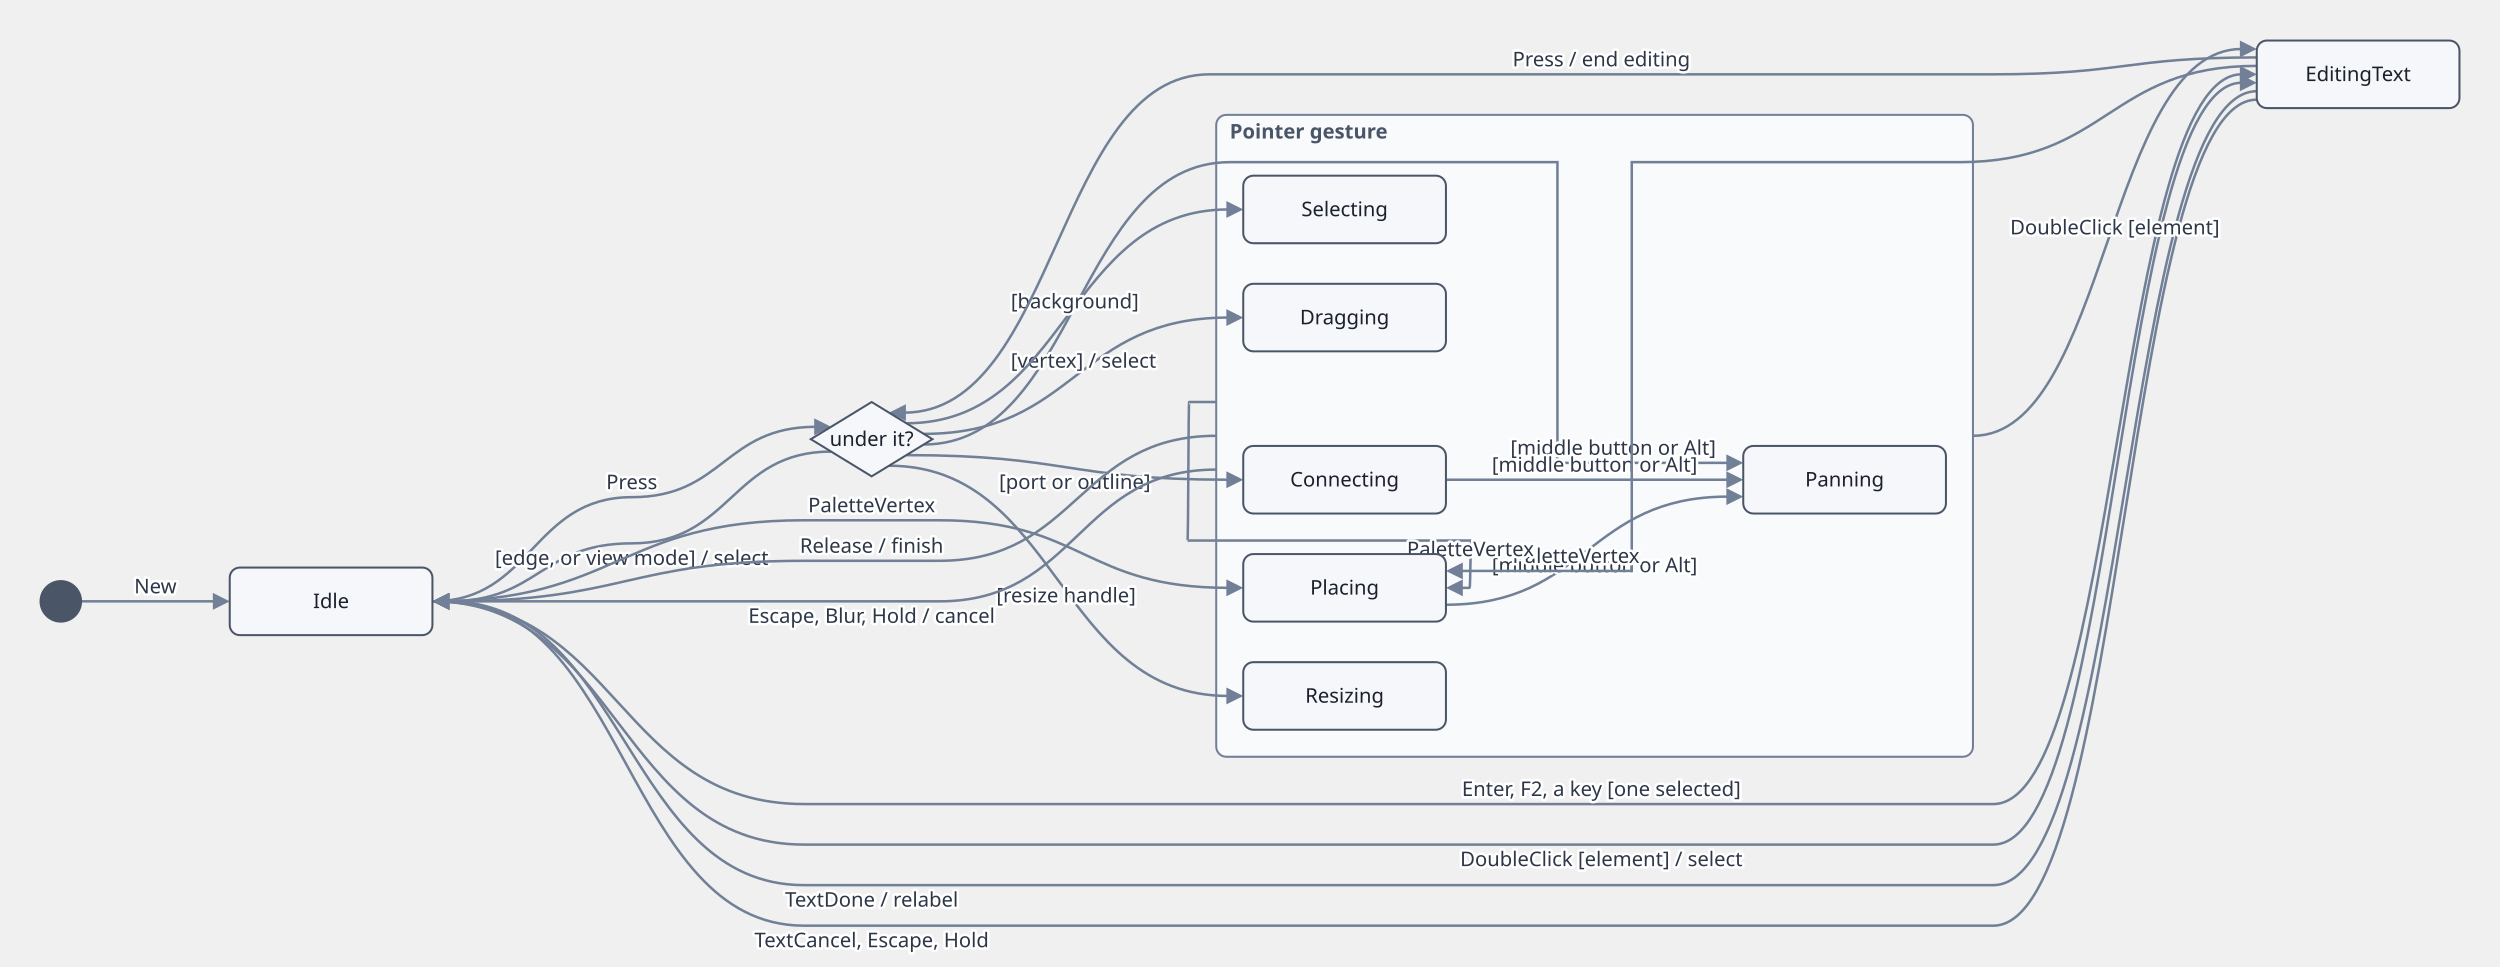
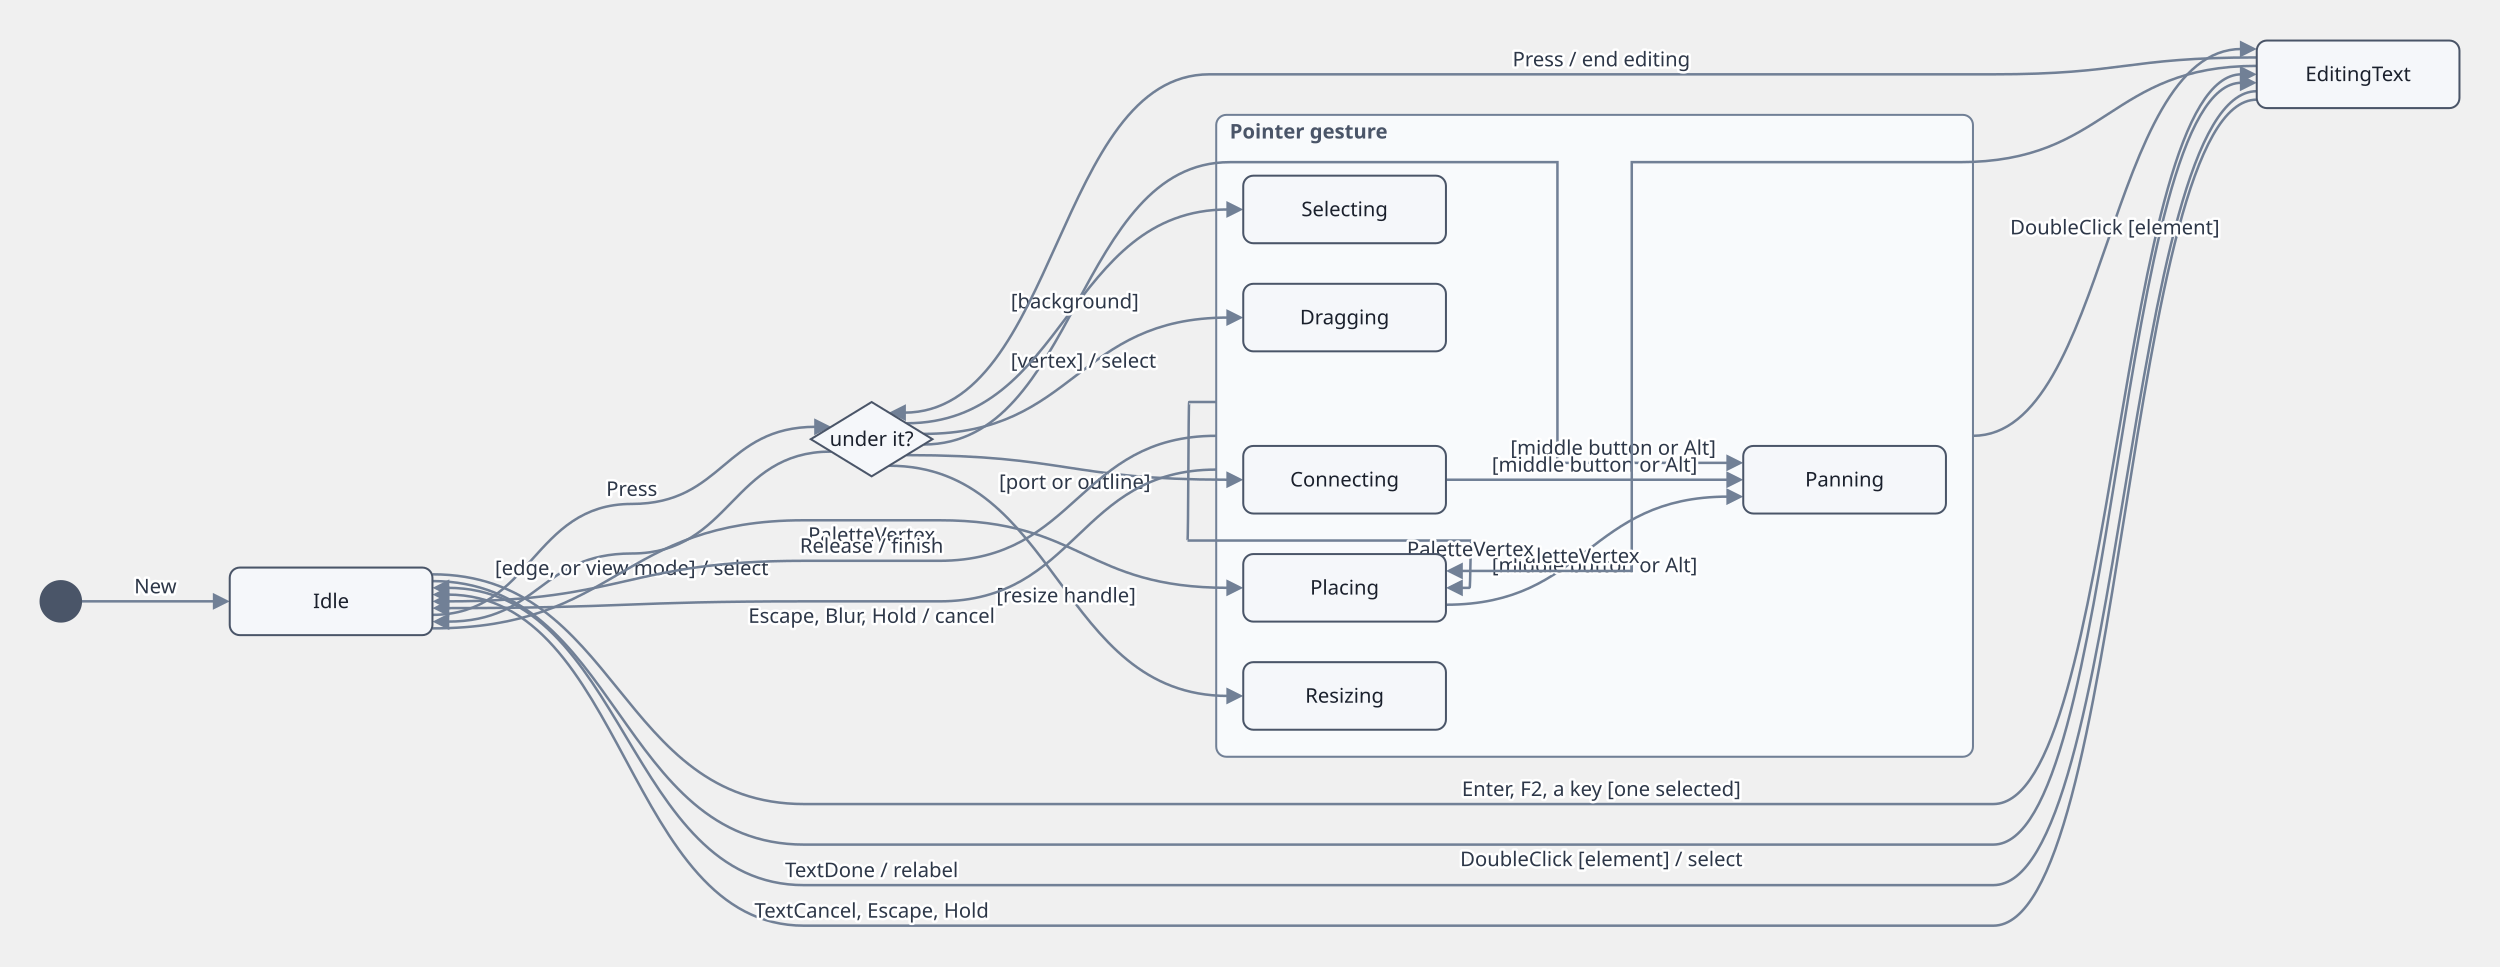
<svg xmlns="http://www.w3.org/2000/svg" viewBox="-36 396 1480 572" class="graphedwright" data-mode="view" role="img" aria-labelledby="graphedwright-title">
  <style>/* The default look of a graphedwright drawing. A host styles by class;
   nothing here is required. */

.graphedwright { font-family: system-ui, sans-serif; font-size: 12px; }

.graphedwright .vertex .shape { fill: #f5f7fa; stroke: #4a5568; stroke-width: 1.2; }
.graphedwright .vertex .label { fill: #1a202c; }
.graphedwright .vertex .annotation { fill: #4a5568; font-size: 10px; }
.graphedwright .vertex.container &gt; .shape { fill: #f8fafc; stroke: #718096; }
.graphedwright .vertex.container &gt; .label { fill: #4a5568; font-weight: 600; }
.graphedwright .vertex .box { fill: transparent; stroke: none; }
.graphedwright .vertex .store { stroke: none; }
.graphedwright .vertex .figure { fill: none; stroke: #4a5568; stroke-width: 1.2; }
.graphedwright .vertex .shape .mark { fill: #4a5568; }
.graphedwright .vertex.dashed .shape { stroke-dasharray: 6 4; }
.graphedwright .port { fill: #ffffff; stroke: #4a5568; stroke-width: 1; }
.graphedwright .port-label { fill: #4a5568; font-size: 10px; }

.graphedwright .edge path { fill: none; stroke: #718096; }
.graphedwright .edge .label { fill: #2d3748; }
.graphedwright .edge .annotation { fill: #718096; font-size: 10px; }
.graphedwright .arrowhead path { fill: #718096; stroke: none; }
.graphedwright .arrowhead.open path { fill: none; stroke: #718096; stroke-width: 1.5; }
.graphedwright .arrowhead.hollow path { fill: #ffffff; stroke: #718096; stroke-width: 1.2; }
.graphedwright .arrowhead circle { fill: #718096; stroke: none; }
.graphedwright .tail path { fill: #718096; stroke: #718096; stroke-width: 1.2; }
.graphedwright .tail.hollow path { fill: #ffffff; }
.graphedwright .tail.plus circle { fill: #ffffff; stroke: #718096; stroke-width: 1.2; }
.graphedwright .tail.plus path { fill: none; }
.graphedwright .edge.dashed path { stroke-dasharray: 6 4; }
.graphedwright .edge .stereotype { fill: #4a5568; font-size: 11px; }
.graphedwright .vertex .keyword { fill: #4a5568; font-size: 11px; }
.graphedwright .vertex .compartment line { stroke: #718096; stroke-width: 1; }
.graphedwright .vertex .compartment .entry { fill: #2d3748; font-size: 11px; }
.graphedwright .edge text { paint-order: stroke; stroke: #ffffff; stroke-width: 3px; stroke-linejoin: round; }

/* A text cut to fit is followed by itself in full, not displayed; on
   hover the full text takes the cut one's place, with a halo to read
   over what it overruns. A vertex drawn later can still cover it; the
   browser binding draws it in the overlay as well, over everything. */
.graphedwright .vertex:hover .cut { display: none; }
.graphedwright .vertex:hover .full { display: inline; }
.graphedwright .vertex .full { paint-order: stroke; stroke: #ffffff; stroke-width: 3px; stroke-linejoin: round; }

/* A selected vertex is outlined; a selected edge has a halo as wide as
   the stroke-width the renderer writes on it, which a width here would
   override. */
.graphedwright .overlay rect.selection { fill: none; stroke: #3182ce; stroke-width: 1.5; stroke-dasharray: 3 2; }
.graphedwright .overlay path.selection { fill: none; stroke: #3182ce; stroke-opacity: 0.4; stroke-linecap: round; stroke-linejoin: round; }
.graphedwright .overlay .ghost { fill: none; stroke: #3182ce; stroke-width: 1.5; stroke-dasharray: 4 3; }
.graphedwright .overlay .marquee { fill: rgba(49, 130, 206, 0.08); stroke: #3182ce; stroke-width: 1; }
.graphedwright .overlay .handle { fill: #ffffff; stroke: #3182ce; stroke-width: 1.5; cursor: nwse-resize; }
.graphedwright .overlay .expanded { pointer-events: none; }
.graphedwright .overlay .expanded .backing { fill: #ffffff; stroke: none; }
.graphedwright .overlay .expanded text { fill: #1a202c; }
.graphedwright .overlay .expanded .keyword, .graphedwright .overlay .expanded .entry { fill: #2d3748; font-size: 11px; }
.graphedwright .overlay .expanded .annotation { fill: #4a5568; font-size: 10px; }
.graphedwright .overlay .target .ring { fill: none; stroke: #3182ce; stroke-opacity: 0.35; cursor: crosshair; pointer-events: stroke; }

.graphedwright[data-mode="edit"] .vertex { cursor: move; }
.graphedwright[data-mode="edit"] .port { cursor: crosshair; }
.graphedwright[data-mode="edit"] .edge path { cursor: pointer; }

/* The elements the browser binding makes around the drawing: the host
   holds the palette, the drawing, which takes the room below it, the
   zoom buttons over the drawing's bottom right corner, and the input
   that edits a label, placed over the label. A page gives the host or
   the drawing a height. */
.graphedwright-host { position: relative; display: flex; flex-direction: column; }
.graphedwright-palette { display: flex; flex-wrap: wrap; gap: 6px; padding: 6px; border-bottom: 1px solid #e2e8f0; background: #f7fafc; }
.graphedwright-palette:empty { display: none; }
.graphedwright-item.graphedwright-edge { font-style: italic; }
.graphedwright-drawing { flex: 1 1 auto; min-height: 320px; touch-action: none; }
.graphedwright-drawing svg { width: 100%; height: 100%; display: block; }
.graphedwright-label { position: absolute; box-sizing: border-box; padding: 0 4px; font: inherit; text-align: center; border: 1px solid #3182ce; border-radius: 3px; background: #ffffff; }
.graphedwright-zoom { position: absolute; right: 8px; bottom: 8px; display: flex; gap: 4px; }
.graphedwright-zoom button { min-width: 28px; }
.graphedwright-chosen { background: #bee3f8; border-color: #3182ce; }
</style>
  <defs>
    <marker id="arrow-0" class="arrowhead kind-transition" viewBox="0 0 10 10" refX="1" refY="5" markerWidth="10" markerHeight="10" markerUnits="userSpaceOnUse" orient="auto-start-reverse">
      <path d="M 0 0 L 10 5 L 0 10 z" />
    </marker>
  </defs>
  <g class="containers">
    <g class="vertex kind-composite_state container unplaced" id="gesture" data-kind="composite state" transform="translate(908 654)" data-internal="a key other than Escape: ignored" data-exit="drop what the gesture held">
      <rect class="shape" x="-224" y="-190" width="448" height="380" rx="6" />
      <text class="label" x="-216" y="-176" text-anchor="start">Pointer gesture</text>
    </g>
  </g>
  <g class="edges">
    <g class="edge kind-transition" id="t1" data-kind="transition" data-from="start" data-to="idle">
      <path d="M 12 752 C 51.5 752, 51.5 752, 91 752" stroke-width="1.5" marker-end="url(#arrow-0)" />
      <text class="label" x="56" y="747.25" text-anchor="middle">New</text>
    </g>
    <g class="edge kind-transition" id="t2" data-kind="transition" data-from="idle" data-to="press" data-event="Press" data-guard="not held, unless with the middle button or Alt">
-       <path d="M 220 752 C 279 752, 279 690.33, 338 690.33 C 392.5 690.33, 392.5 648.67, 447 648.67" stroke-width="1.5" marker-end="url(#arrow-0)" />
-       <text class="label" x="338" y="685.58" text-anchor="middle">Press</text>
+       <path d="M 220 760 C 279 760, 279 694.33, 338 694.33 C 392.5 694.33, 392.5 648.67, 447 648.67" stroke-width="1.5" marker-end="url(#arrow-0)" />
+       <text class="label" x="338" y="689.58" text-anchor="middle">Press</text>
    </g>
    <g class="edge kind-transition" id="t3" data-kind="transition" data-from="press" data-to="panning" data-guard="middle button or Alt">
      <path d="M 510.86 659.14 C 601.43 659.14, 601.43 492, 692 492 L 886 492 L 886 670 L 952 670 L 987 670" stroke-width="1.5" marker-end="url(#arrow-0)" />
      <text class="label" x="919" y="665.25" text-anchor="middle">[middle button or Alt]</text>
    </g>
    <g class="edge kind-transition" id="t4" data-kind="transition" data-from="press" data-to="resizing" data-guard="on the resize handle of the one selected vertex, in edit mode">
      <path d="M 490.29 671.71 C 590.64 671.71, 590.64 808, 691 808" stroke-width="1.5" marker-end="url(#arrow-0)" />
      <text class="label" x="595.14" y="752.61" text-anchor="middle">[resize handle]</text>
    </g>
    <g class="edge kind-transition" id="t5" data-kind="transition" data-from="press" data-to="dragging" data-guard="on a vertex, in edit mode" data-actions="select it, adding to the selection with Shift; remember where the vertices to drag are">
      <path d="M 510.86 652.86 C 600.93 652.86, 600.93 584, 691 584" stroke-width="1.5" marker-end="url(#arrow-0)" />
      <text class="label" x="605.43" y="613.68" text-anchor="middle">[vertex] / select</text>
    </g>
    <g class="edge kind-transition" id="t6" data-kind="transition" data-from="press" data-to="connecting" data-guard="on a port or an outline, in edit mode" data-actions="remember the port or outline the edge starts at">
      <path d="M 500.57 665.43 C 595.79 665.43, 595.79 680, 691 680" stroke-width="1.5" marker-end="url(#arrow-0)" />
      <text class="label" x="600.29" y="685.46" text-anchor="middle">[port or outline]</text>
    </g>
    <g class="edge kind-transition" id="t7" data-kind="transition" data-from="press" data-to="selecting" data-guard="on the background" data-actions="select nothing, unless Shift is held">
      <path d="M 500.57 646.57 C 595.79 646.57, 595.79 520, 691 520" stroke-width="1.5" marker-end="url(#arrow-0)" />
      <text class="label" x="600.29" y="578.54" text-anchor="middle">[background]</text>
    </g>
    <g class="edge kind-transition" id="t8" data-kind="transition" data-from="press" data-to="idle" data-guard="on an edge, or on a vertex, a port or an outline in view mode" data-actions="select it, adding to the selection with Shift">
-       <path d="M 456 663.33 C 397 663.33, 397 717.67, 338 717.67 C 283.5 717.67, 283.5 752, 229 752" stroke-width="1.5" marker-end="url(#arrow-0)" />
-       <text class="label" x="338" y="730.42" text-anchor="middle">[edge, or view mode] / select</text>
+       <path d="M 456 663.33 C 397 663.33, 397 723.67, 338 723.67 C 283.5 723.67, 283.5 764, 229 764" stroke-width="1.5" marker-end="url(#arrow-0)" />
+       <text class="label" x="338" y="736.42" text-anchor="middle">[edge, or view mode] / select</text>
    </g>
    <g class="edge kind-transition" id="t9" data-kind="transition" data-from="idle" data-to="placing" data-event="PaletteVertex" data-guard="edit mode, not held" data-actions="remember the vertex kind">
-       <path d="M 220 752 C 330 752, 330 704, 440 704 L 520 704 C 605.5 704, 605.5 744, 691 744" stroke-width="1.5" marker-end="url(#arrow-0)" />
-       <text class="label" x="480" y="699.25" text-anchor="middle">PaletteVertex</text>
+       <path d="M 220 768 C 330 768, 330 704, 440 704 L 520 704 C 605.5 704, 605.5 744, 691 744" stroke-width="1.5" marker-end="url(#arrow-0)" />
+       <text class="label" x="480" y="716.75" text-anchor="middle">PaletteVertex</text>
    </g>
    <g class="edge kind-transition" id="t10" data-kind="transition" data-from="gesture" data-to="idle" data-event="Release" data-actions="move the selection, select in the marquee or resize, if the pointer moved; add the edge or the vertex; by command">
      <path d="M 684 654 C 602 654, 602 728, 520 728 L 440 728 C 334.5 728, 334.5 752, 229 752" stroke-width="1.5" marker-end="url(#arrow-0)" />
      <text class="label" x="480" y="723.25" text-anchor="middle">Release / finish</text>
    </g>
    <g class="edge kind-transition" id="t11" data-kind="transition" data-from="gesture" data-to="idle" data-event="Escape, Blur, TextCancel, PaletteEdge, View, Edit, Hold, Context, DoubleClick on the background" data-actions="put a drag back where it began; for PaletteEdge, choose the edge kind; for Context, select what is hit, unless it is selected">
-       <path d="M 684 674 C 602 674, 602 752, 520 752 L 440 752 L 229 752" stroke-width="1.5" marker-end="url(#arrow-0)" />
+       <path d="M 684 674 C 602 674, 602 752, 520 752 L 440 752 C 334.5 752, 334.5 756, 229 756" stroke-width="1.5" marker-end="url(#arrow-0)" />
      <text class="label" x="480" y="764.75" text-anchor="middle">Escape, Blur, Hold / cancel</text>
    </g>
    <g class="edge kind-transition" id="t12" data-kind="transition" data-from="idle" data-to="editing" data-event="Enter, F2, a printable key" data-guard="one element selected, edit mode, not held">
-       <path d="M 220 752 C 330 752, 330 872, 440 872 L 520 872 L 680 872 L 1144 872 C 1217.5 872, 1217.5 440, 1291 440" stroke-width="1.5" marker-end="url(#arrow-0)" />
+       <path d="M 220 736 C 330 736, 330 872, 440 872 L 520 872 L 680 872 L 1144 872 C 1217.5 872, 1217.5 440, 1291 440" stroke-width="1.5" marker-end="url(#arrow-0)" />
      <text class="label" x="912" y="867.25" text-anchor="middle">Enter, F2, a key [one selected]</text>
    </g>
    <g class="edge kind-transition" id="t13" data-kind="transition" data-from="idle" data-to="editing" data-event="DoubleClick" data-guard="on a vertex, a port, an outline or an edge, edit mode, not held" data-actions="select it alone">
-       <path d="M 220 752 C 330 752, 330 896, 440 896 L 520 896 L 680 896 L 1144 896 C 1217.5 896, 1217.5 445, 1291 445" stroke-width="1.5" marker-end="url(#arrow-0)" />
+       <path d="M 220 740 C 330 740, 330 896, 440 896 L 520 896 L 680 896 L 1144 896 C 1217.5 896, 1217.5 445, 1291 445" stroke-width="1.5" marker-end="url(#arrow-0)" />
      <text class="label" x="912" y="908.75" text-anchor="middle">DoubleClick [element] / select</text>
    </g>
    <g class="edge kind-transition" id="t14" data-kind="transition" data-from="editing" data-to="idle" data-event="TextDone" data-actions="set the label, or the attribute its kind edits, by command">
-       <path d="M 1300 450 C 1222 450, 1222 920, 1144 920 L 680 920 L 520 920 L 440 920 C 334.5 920, 334.5 752, 229 752" stroke-width="1.5" marker-end="url(#arrow-0)" />
-       <text class="label" x="480" y="932.75" text-anchor="middle">TextDone / relabel</text>
+       <path d="M 1300 450 C 1222 450, 1222 920, 1144 920 L 680 920 L 520 920 L 440 920 C 334.5 920, 334.5 744, 229 744" stroke-width="1.5" marker-end="url(#arrow-0)" />
+       <text class="label" x="480" y="915.25" text-anchor="middle">TextDone / relabel</text>
    </g>
    <g class="edge kind-transition" id="t15" data-kind="transition" data-from="editing" data-to="idle" data-event="TextCancel, Escape, Blur, PaletteEdge, View, Edit, Hold, Context, DoubleClick on the background" data-actions="for PaletteEdge, choose the edge kind; for Context, select what is hit, unless it is selected">
-       <path d="M 1300 455 C 1222 455, 1222 944, 1144 944 L 680 944 L 520 944 L 440 944 C 334.5 944, 334.5 752, 229 752" stroke-width="1.5" marker-end="url(#arrow-0)" />
-       <text class="label" x="480" y="956.75" text-anchor="middle">TextCancel, Escape, Hold</text>
+       <path d="M 1300 455 C 1222 455, 1222 944, 1144 944 L 680 944 L 520 944 L 440 944 C 334.5 944, 334.5 748, 229 748" stroke-width="1.5" marker-end="url(#arrow-0)" />
+       <text class="label" x="480" y="939.25" text-anchor="middle">TextCancel, Escape, Hold</text>
    </g>
    <g class="edge kind-transition" id="t16" data-kind="transition" data-from="editing" data-to="press" data-event="Press" data-actions="end the editing; the host commits the text first">
      <path d="M 1300 430 C 1222 430, 1222 440, 1144 440 L 680 440 C 589.64 440, 589.64 640.29, 499.29 640.29" stroke-width="1.5" marker-end="url(#arrow-0)" />
      <text class="label" x="912" y="435.25" text-anchor="middle">Press / end editing</text>
    </g>
    <g class="edge kind-transition" id="t17" data-kind="transition" data-from="connecting" data-to="panning" data-event="Press" data-guard="middle button or Alt">
      <path d="M 820 680 C 903.5 680, 903.5 680, 987 680" stroke-width="1.5" marker-end="url(#arrow-0)" />
      <text class="label" x="908" y="675.25" text-anchor="middle">[middle button or Alt]</text>
    </g>
    <g class="edge kind-transition" id="t18" data-kind="transition" data-from="placing" data-to="panning" data-event="Press" data-guard="middle button or Alt">
      <path d="M 820 754 C 903.5 754, 903.5 690, 987 690" stroke-width="1.5" marker-end="url(#arrow-0)" />
      <text class="label" x="908" y="734.75" text-anchor="middle">[middle button or Alt]</text>
    </g>
    <g class="edge kind-transition" id="t19" data-kind="transition" data-from="gesture" data-to="editing" data-event="DoubleClick" data-guard="on a vertex, a port, an outline or an edge, edit mode, not held" data-actions="put a drag back where it began; select it alone">
      <path d="M 1132 654 C 1211.5 654, 1211.5 425, 1291 425" stroke-width="1.5" marker-end="url(#arrow-0)" />
      <text class="label" x="1216" y="534.75" text-anchor="middle">DoubleClick [element]</text>
    </g>
    <g class="edge kind-transition" id="t20" data-kind="transition" data-from="editing" data-to="placing" data-event="PaletteVertex" data-guard="edit mode, not held" data-actions="remember the vertex kind">
      <path d="M 1300 435 C 1212 435, 1212 492, 1124 492 L 930 492 L 930 734 L 864 734 L 829 734" stroke-width="1.5" marker-end="url(#arrow-0)" />
      <text class="label" x="897" y="729.25" text-anchor="middle">PaletteVertex</text>
    </g>
    <g class="edge kind-transition" id="t21" data-kind="transition" data-from="gesture" data-to="placing" data-event="PaletteVertex" data-guard="edit mode, not held" data-actions="put a drag back where it began; remember the vertex kind">
      <path d="M 684 634 L 668 634 C 667.5 634, 667.5 716, 667 716 L 835 716 C 834.5 716, 834.5 744, 834 744 L 829 744" stroke-width="1.5" marker-end="url(#arrow-0)" />
      <text class="label" x="834.5" y="725.25" text-anchor="middle">PaletteVertex</text>
    </g>
  </g>
  <g class="vertices">
    <g class="vertex kind-initial unplaced" id="start" data-kind="initial" transform="translate(0 752)">
      <g class="shape shape-filled-circle">
        <path class="mark" d="M -12 0 A 12 12 0 0 1 12 0 A 12 12 0 0 1 -12 0 Z" />
      </g>
      <text class="label" x="0" y="26" text-anchor="middle" />
    </g>
    <g class="vertex kind-state unplaced" id="idle" data-kind="state" transform="translate(160 752)" data-internal="Tab / select the next vertex; Delete, an arrow, Ctrl-Z, Ctrl-Y / a command, refused in view mode or held; Context / select what is hit for the host's actions; View, Edit / set the mode; Hold, Unhold / hold the editor while the host waits">
      <rect class="shape" x="-60" y="-20" width="120" height="40" rx="6" />
      <text class="label" x="0" y="4" text-anchor="middle">Idle</text>
    </g>
    <g class="vertex kind-choice unplaced" id="press" data-kind="choice" transform="translate(480 656)">
      <polygon class="shape" points="0 -22 36 0 0 22 -36 0" />
      <text class="label" x="0" y="4" text-anchor="middle">under it?</text>
    </g>
    <g class="vertex kind-state unplaced" id="selecting" data-kind="state" transform="translate(760 520)" data-internal="Move / draw the marquee; Press: ignored, a second pointer">
      <rect class="shape" x="-60" y="-20" width="120" height="40" rx="6" />
      <text class="label" x="0" y="4" text-anchor="middle">Selecting</text>
    </g>
    <g class="vertex kind-state unplaced" id="dragging" data-kind="state" transform="translate(760 584)" data-internal="Move / move the selection; Press: ignored, a second pointer">
      <rect class="shape" x="-60" y="-20" width="120" height="40" rx="6" />
      <text class="label" x="0" y="4" text-anchor="middle">Dragging</text>
    </g>
    <g class="vertex kind-state unplaced" id="connecting" data-kind="state" transform="translate(760 680)" data-internal="Move / draw the edge to the pointer; Press / only the pointer moves">
      <rect class="shape" x="-60" y="-20" width="120" height="40" rx="6" />
      <text class="label" x="0" y="4" text-anchor="middle">Connecting</text>
    </g>
    <g class="vertex kind-state unplaced" id="placing" data-kind="state" transform="translate(760 744)" data-internal="Move / the new vertex follows the pointer; Press / only the pointer moves">
      <rect class="shape" x="-60" y="-20" width="120" height="40" rx="6" />
      <text class="label" x="0" y="4" text-anchor="middle">Placing</text>
    </g>
    <g class="vertex kind-state unplaced" id="panning" data-kind="state" transform="translate(1056 680)" data-internal="Move / pan the view; Press: ignored, a second pointer">
      <rect class="shape" x="-60" y="-20" width="120" height="40" rx="6" />
      <text class="label" x="0" y="4" text-anchor="middle">Panning</text>
    </g>
    <g class="vertex kind-state unplaced" id="resizing" data-kind="state" transform="translate(760 808)" data-internal="Move / draw the new size; Press: ignored, a second pointer">
      <rect class="shape" x="-60" y="-20" width="120" height="40" rx="6" />
      <text class="label" x="0" y="4" text-anchor="middle">Resizing</text>
    </g>
    <g class="vertex kind-state unplaced" id="editing" data-kind="state" transform="translate(1360 440)" data-entry="the host shows an input for the label, or the attribute its kind edits" data-exit="the host hides it" data-internal="Move, Release, a key: ignored; the input has the keyboard">
      <rect class="shape" x="-60" y="-20" width="120" height="40" rx="6" />
      <text class="label" x="0" y="4" text-anchor="middle">EditingText</text>
    </g>
  </g>
  <g class="overlay" />
</svg>
